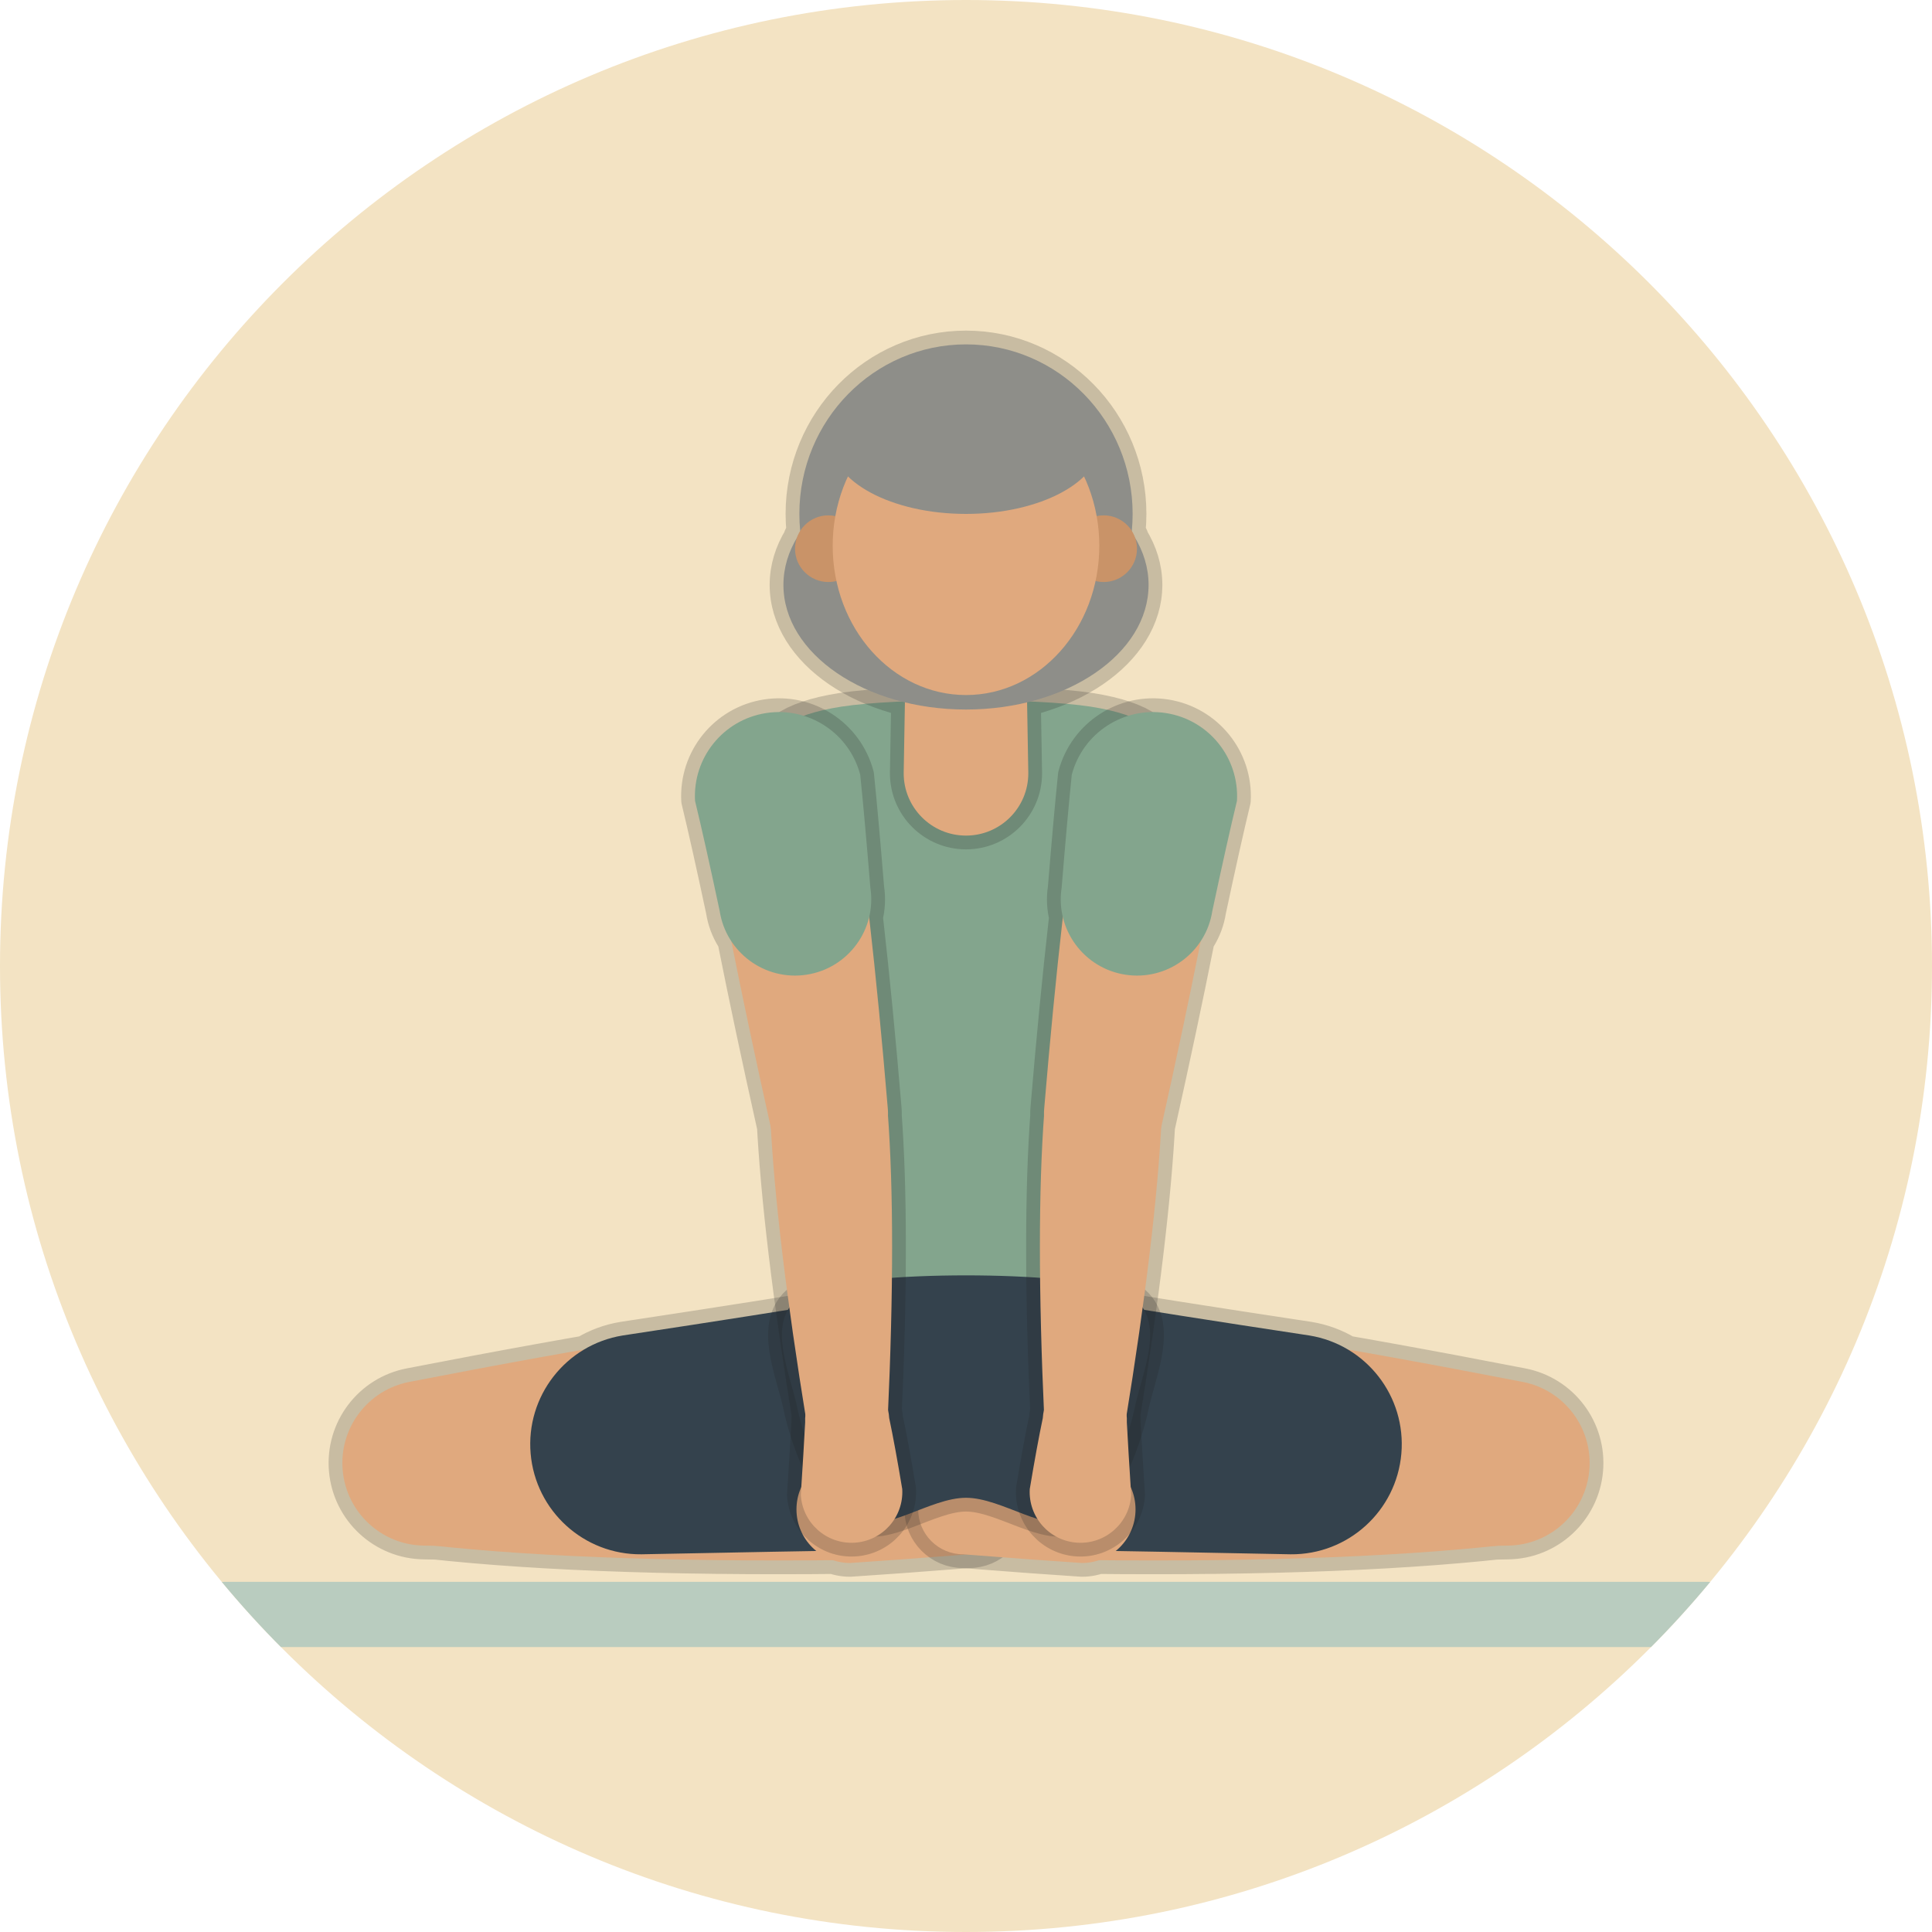
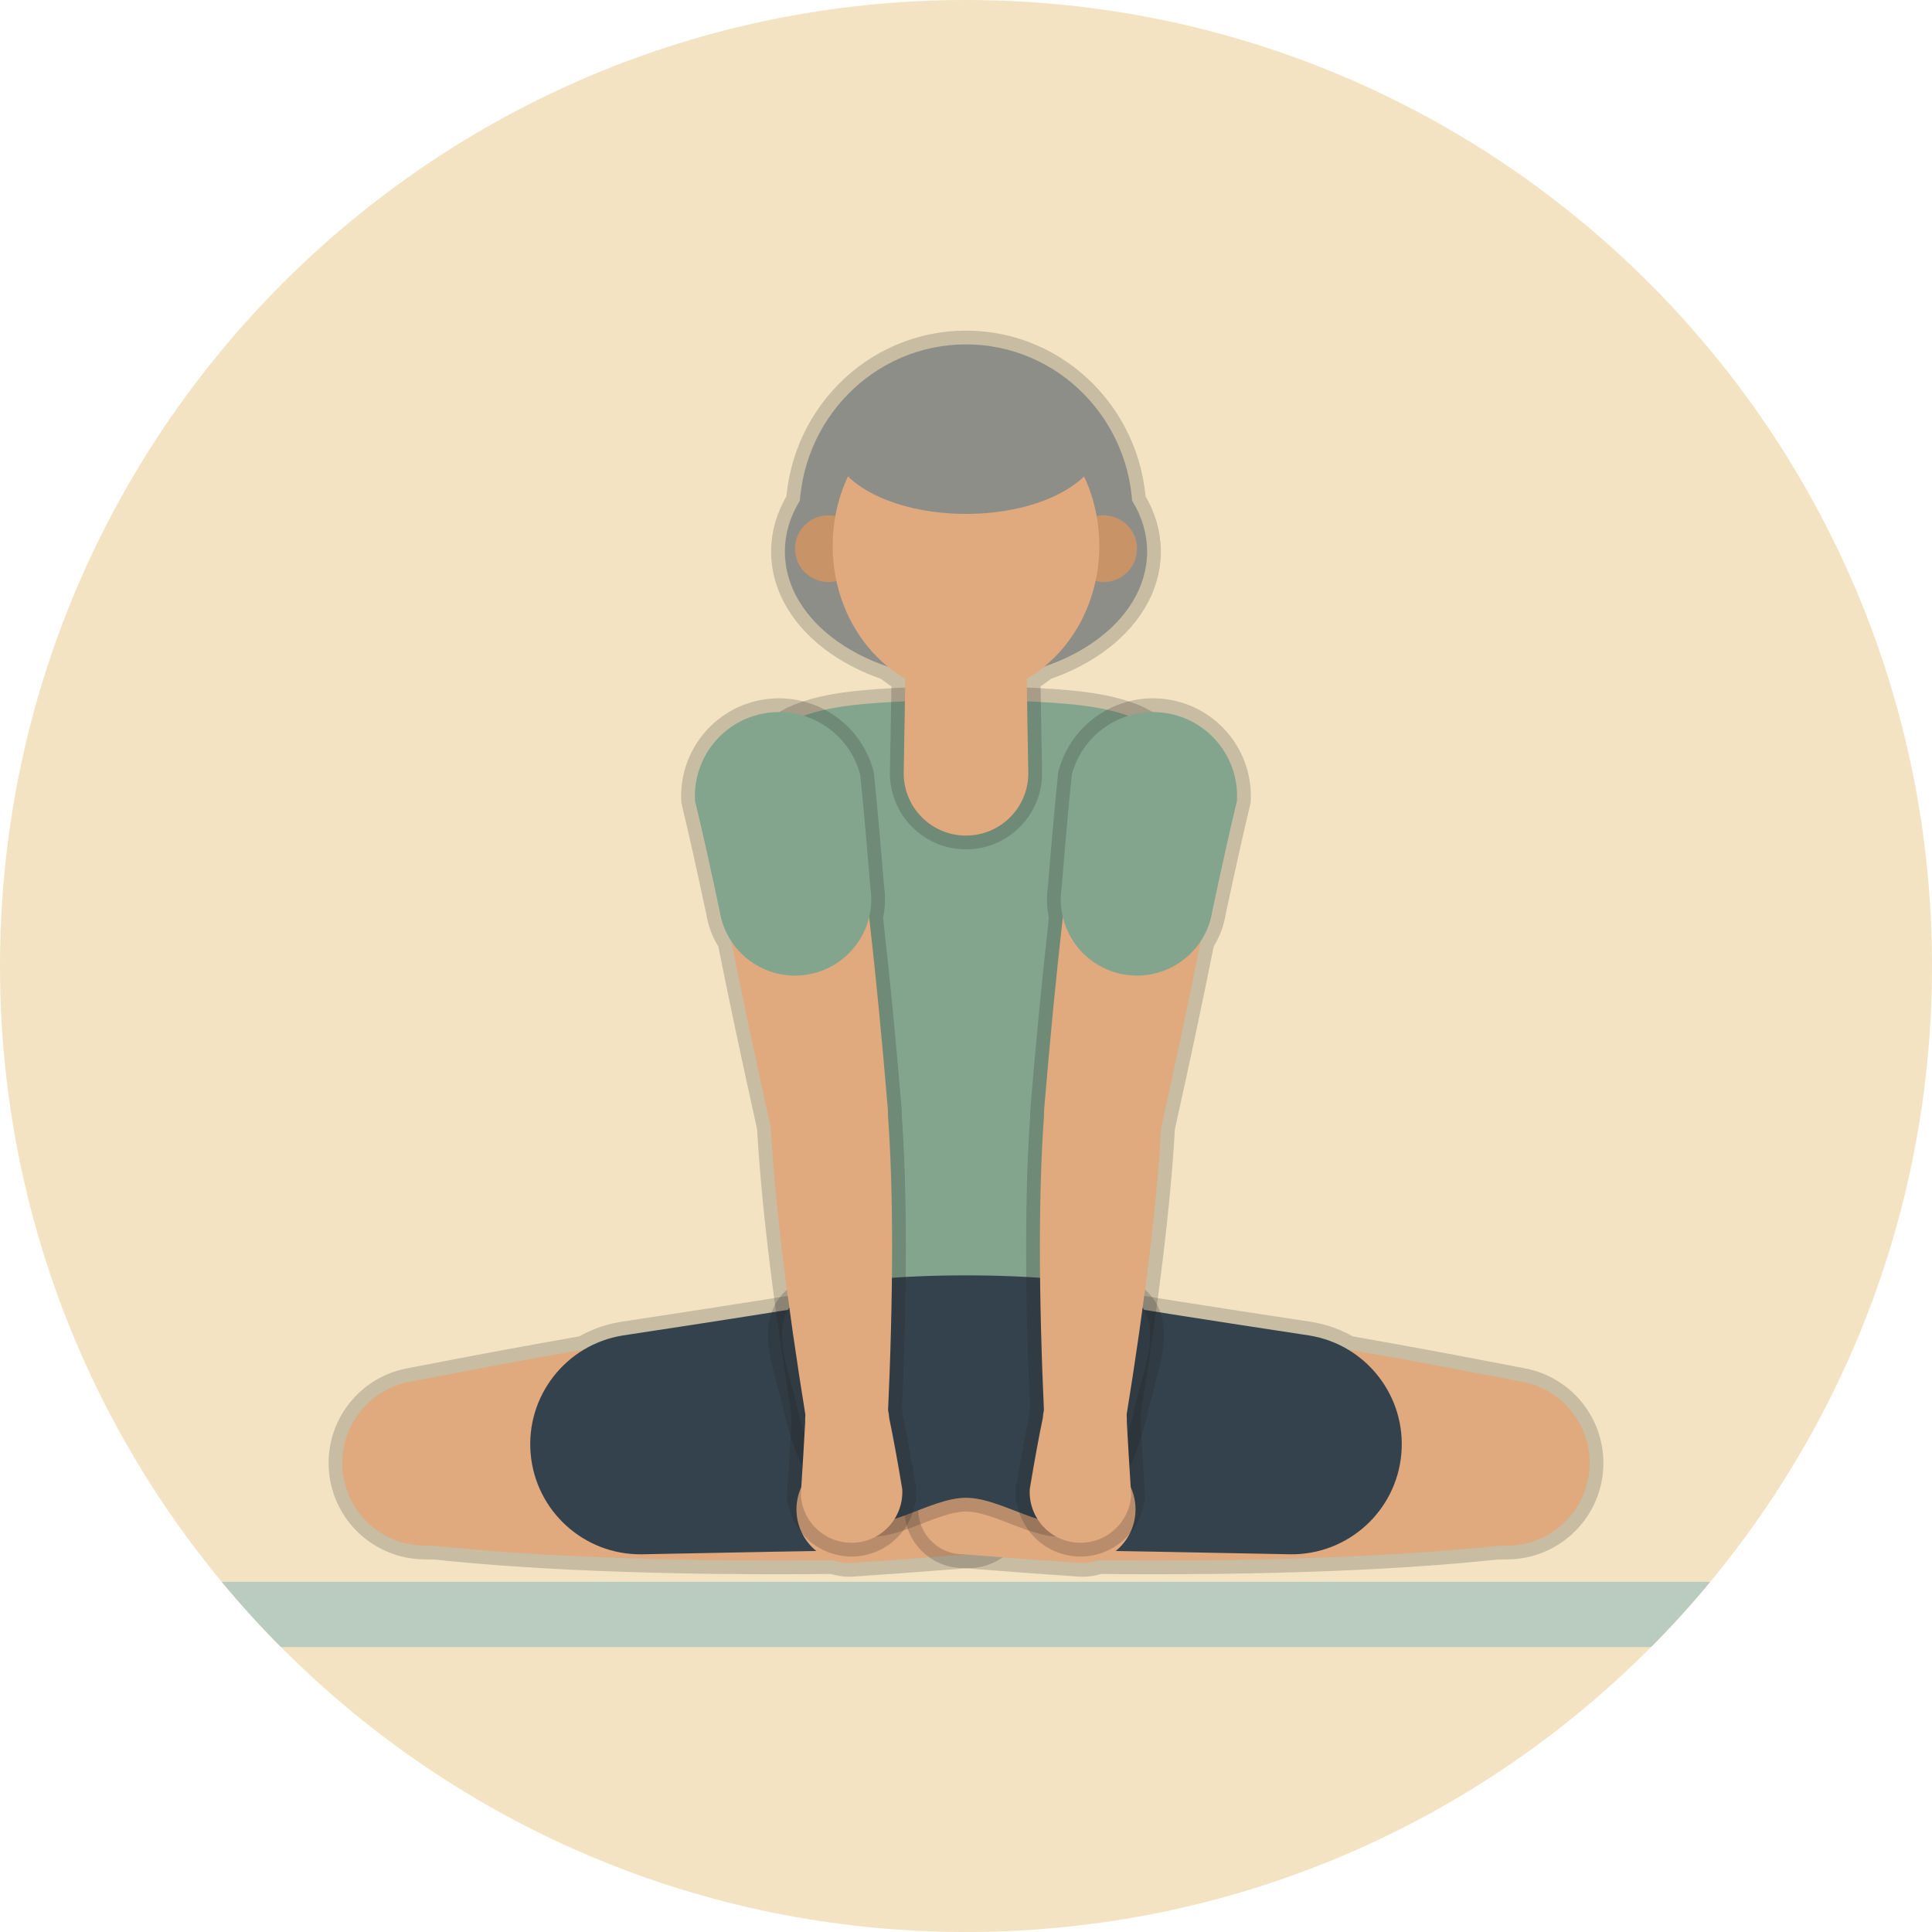
<svg xmlns="http://www.w3.org/2000/svg" viewBox="0 0 200 200" width="400" height="400" role="img" aria-label="Seated figure facing forward with soles together, knees open to the sides and hands at the feet.">
  <circle cx="100" cy="100" r="100" fill="#F3E3C3" />
  <clipPath id="c4aaf02">
    <circle cx="100" cy="100" r="100" />
  </clipPath>
  <g clip-path="url(#c4aaf02)">
    <g transform="translate(100.0 164.5) scale(1.500)">
      <rect x="-53.382" y="-0.5" width="106.764" height="4.5" rx="2.2" fill="#B9CCBF" />
      <g>
        <path d="M-38.5 -3.2Q-27.1 -1.8 -8.4 -2.0A3.5 3.5 0 0 0 -7.7 -9.0Q-25.9 -13.1 -37.3 -14.1A5.5 5.5 0 0 0 -38.5 -3.2ZM-7.7 -19.3Q-19.4 -18.0 -38.4 -14.3A5.7 5.7 0 0 0 -37.4 -3.0Q-18.1 -2.6 -6.3 -3.3A8.0 8.0 0 0 0 -7.7 -19.3ZM-7.8 -20.0Q-13.8 -19.0 -23.7 -17.5A7.6 7.6 0 0 0 -22.4 -2.4Q-12.4 -2.6 -6.2 -2.7A8.7 8.7 0 0 0 -7.8 -20.0ZM-8.0 -1.8Q-4.9 -2.0 0.2 -2.4A3.1 3.1 0 0 0 0.2 -8.6Q-4.9 -9.0 -8.0 -9.2A3.7 3.7 0 0 0 -8.0 -1.8Z" fill="#1E1F1D" stroke="#1E1F1D" stroke-width="1.9" stroke-linejoin="round" opacity="0.2" />
        <path d="M-38.5 -3.2Q-27.1 -1.8 -8.4 -2.0A3.5 3.5 0 0 0 -7.7 -9.0Q-25.9 -13.1 -37.3 -14.1A5.5 5.5 0 0 0 -38.5 -3.2Z" fill="#E0A97E" />
        <path d="M-7.7 -19.3Q-19.4 -18.0 -38.4 -14.3A5.7 5.7 0 0 0 -37.4 -3.0Q-18.1 -2.6 -6.3 -3.3A8.0 8.0 0 0 0 -7.7 -19.3Z" fill="#E0A97E" />
        <path d="M-7.8 -20.0Q-13.8 -19.0 -23.7 -17.5A7.6 7.6 0 0 0 -22.4 -2.4Q-12.4 -2.6 -6.2 -2.7A8.7 8.7 0 0 0 -7.8 -20.0Z" fill="#34424D" />
        <path d="M-8.0 -1.8Q-4.9 -2.0 0.2 -2.4A3.1 3.1 0 0 0 0.2 -8.6Q-4.9 -9.0 -8.0 -9.2A3.7 3.7 0 0 0 -8.0 -1.8Z" fill="#E0A97E" />
      </g>
      <g>
        <path d="M37.3 -14.1Q25.9 -13.1 7.7 -9.0A3.5 3.5 0 0 0 8.4 -2.0Q27.1 -1.8 38.5 -3.2A5.5 5.5 0 0 0 37.3 -14.1ZM6.3 -3.3Q18.1 -2.6 37.4 -3.0A5.7 5.7 0 0 0 38.4 -14.3Q19.4 -18.0 7.7 -19.3A8.0 8.0 0 0 0 6.3 -3.3ZM6.2 -2.7Q12.4 -2.6 22.4 -2.4A7.6 7.6 0 0 0 23.7 -17.5Q13.8 -19.0 7.8 -20.0A8.7 8.7 0 0 0 6.2 -2.7ZM8.0 -9.2Q4.9 -9.0 -0.2 -8.6A3.1 3.1 0 0 0 -0.2 -2.4Q4.9 -2.0 8.0 -1.8A3.7 3.7 0 0 0 8.0 -9.2Z" fill="#1E1F1D" stroke="#1E1F1D" stroke-width="1.9" stroke-linejoin="round" opacity="0.2" />
        <path d="M37.3 -14.1Q25.9 -13.1 7.7 -9.0A3.5 3.5 0 0 0 8.4 -2.0Q27.1 -1.8 38.5 -3.2A5.5 5.5 0 0 0 37.3 -14.1Z" fill="#E0A97E" />
        <path d="M6.3 -3.3Q18.1 -2.6 37.4 -3.0A5.7 5.7 0 0 0 38.4 -14.3Q19.4 -18.0 7.7 -19.3A8.0 8.0 0 0 0 6.3 -3.3Z" fill="#E0A97E" />
        <path d="M6.2 -2.7Q12.4 -2.6 22.4 -2.4A7.6 7.6 0 0 0 23.7 -17.5Q13.8 -19.0 7.8 -20.0A8.7 8.7 0 0 0 6.2 -2.7Z" fill="#34424D" />
        <path d="M8.0 -9.2Q4.9 -9.0 -0.2 -8.6A3.1 3.1 0 0 0 -0.2 -2.4Q4.9 -2.0 8.0 -1.8A3.7 3.7 0 0 0 8.0 -9.2Z" fill="#E0A97E" />
      </g>
      <g>
        <path d="M-11.1 -11.3C-12.8 -15.7 -9.8 -26.8 -10.1 -33.3C-10.3 -39.8 -11.9 -46.3 -12.6 -50.3C-13.3 -54.3 -15.0 -55.6 -14.3 -57.3C-13.7 -59.1 -12.4 -60.3 -8.6 -60.9C-4.7 -61.5 4.7 -61.5 8.6 -60.9C12.4 -60.3 13.7 -59.1 14.3 -57.3C15.0 -55.6 13.3 -54.3 12.6 -50.3C11.9 -46.3 10.3 -39.8 10.1 -33.3C9.8 -26.8 12.8 -15.7 11.1 -11.3C9.5 -7.0 3.7 -7.3 -0.0 -7.3C-3.7 -7.3 -9.5 -7.0 -11.1 -11.3ZM-11.6 -12.3C-12.1 -15.0 -14.3 -19.2 -10.6 -20.6C-6.9 -22.0 6.9 -22.0 10.6 -20.6C14.3 -19.2 12.1 -15.0 11.6 -12.3C11.0 -9.7 9.4 -5.8 7.5 -4.8C5.6 -3.8 2.5 -6.3 -0.0 -6.3C-2.5 -6.3 -5.6 -3.8 -7.5 -4.8C-9.4 -5.8 -11.0 -9.7 -11.6 -12.3Z" fill="#1E1F1D" stroke="#1E1F1D" stroke-width="1.9" stroke-linejoin="round" opacity="0.2" />
        <path d="M-11.1 -11.3C-12.8 -15.7 -9.8 -26.8 -10.1 -33.3C-10.3 -39.8 -11.9 -46.3 -12.6 -50.3C-13.3 -54.3 -15.0 -55.6 -14.3 -57.3C-13.7 -59.1 -12.4 -60.3 -8.6 -60.9C-4.7 -61.5 4.7 -61.5 8.6 -60.9C12.4 -60.3 13.7 -59.1 14.3 -57.3C15.0 -55.6 13.3 -54.3 12.6 -50.3C11.9 -46.3 10.3 -39.8 10.1 -33.3C9.8 -26.8 12.8 -15.7 11.1 -11.3C9.5 -7.0 3.7 -7.3 -0.0 -7.3C-3.7 -7.3 -9.5 -7.0 -11.1 -11.3Z" fill="#83A58D" />
        <path d="M-11.6 -12.3C-12.1 -15.0 -14.3 -19.2 -10.6 -20.6C-6.9 -22.0 6.9 -22.0 10.6 -20.6C14.3 -19.2 12.1 -15.0 11.6 -12.3C11.0 -9.7 9.4 -5.8 7.5 -4.8C5.6 -3.8 2.5 -6.3 -0.0 -6.3C-2.5 -6.3 -5.6 -3.8 -7.5 -4.8C-9.4 -5.8 -11.0 -9.7 -11.6 -12.3Z" fill="#34424D" />
      </g>
      <g>
        <path d="M-18.0 -54.6Q-16.6 -45.9 -13.5 -32.0A4.1 4.1 0 0 0 -5.4 -33.2Q-6.6 -47.5 -8.0 -56.1A5.0 5.0 0 0 0 -18.0 -54.6ZM-18.7 -54.4Q-18.0 -51.5 -17.0 -46.8A5.2 5.2 0 0 0 -6.6 -48.4Q-7.0 -53.3 -7.3 -56.2A5.8 5.8 0 0 0 -18.7 -54.4ZM-13.5 -32.4Q-13.1 -24.4 -11.0 -11.5A2.8 2.8 0 0 0 -5.4 -11.8Q-4.8 -24.9 -5.4 -32.9A4.1 4.1 0 0 0 -13.5 -32.4ZM-11.1 -11.5Q-11.2 -9.6 -11.4 -6.5A3.5 3.5 0 0 0 -4.4 -6.9Q-4.9 -9.9 -5.3 -11.8A2.9 2.9 0 0 0 -11.1 -11.5Z" fill="#1E1F1D" stroke="#1E1F1D" stroke-width="1.9" stroke-linejoin="round" opacity="0.2" />
        <path d="M-18.0 -54.6Q-16.6 -45.9 -13.5 -32.0A4.1 4.1 0 0 0 -5.4 -33.2Q-6.6 -47.5 -8.0 -56.1A5.0 5.0 0 0 0 -18.0 -54.6Z" fill="#E0A97E" />
        <path d="M-18.7 -54.4Q-18.0 -51.5 -17.0 -46.8A5.2 5.2 0 0 0 -6.6 -48.4Q-7.0 -53.3 -7.3 -56.2A5.8 5.8 0 0 0 -18.7 -54.4Z" fill="#83A58D" />
        <path d="M-13.5 -32.4Q-13.1 -24.4 -11.0 -11.5A2.8 2.8 0 0 0 -5.4 -11.8Q-4.8 -24.9 -5.4 -32.9A4.1 4.1 0 0 0 -13.5 -32.4Z" fill="#E0A97E" />
        <path d="M-11.1 -11.5Q-11.2 -9.6 -11.4 -6.5A3.5 3.5 0 0 0 -4.4 -6.9Q-4.9 -9.9 -5.3 -11.8A2.9 2.9 0 0 0 -11.1 -11.5Z" fill="#E0A97E" />
      </g>
      <g>
        <path d="M8.0 -56.1Q6.6 -47.5 5.4 -33.2A4.1 4.1 0 0 0 13.5 -32.0Q16.6 -45.9 18.0 -54.6A5.0 5.0 0 0 0 8.0 -56.1ZM7.3 -56.2Q7.0 -53.3 6.6 -48.4A5.2 5.2 0 0 0 17.0 -46.8Q18.0 -51.5 18.7 -54.4A5.8 5.8 0 0 0 7.3 -56.2ZM5.4 -32.9Q4.8 -24.9 5.4 -11.8A2.8 2.8 0 0 0 11.0 -11.5Q13.1 -24.4 13.5 -32.4A4.1 4.1 0 0 0 5.4 -32.9ZM5.3 -11.8Q4.9 -9.9 4.4 -6.9A3.5 3.5 0 0 0 11.4 -6.5Q11.2 -9.6 11.1 -11.5A2.9 2.9 0 0 0 5.3 -11.8Z" fill="#1E1F1D" stroke="#1E1F1D" stroke-width="1.9" stroke-linejoin="round" opacity="0.2" />
        <path d="M8.0 -56.1Q6.6 -47.5 5.4 -33.2A4.1 4.1 0 0 0 13.5 -32.0Q16.6 -45.9 18.0 -54.6A5.0 5.0 0 0 0 8.0 -56.1Z" fill="#E0A97E" />
        <path d="M7.3 -56.2Q7.0 -53.3 6.6 -48.4A5.2 5.2 0 0 0 17.0 -46.8Q18.0 -51.5 18.7 -54.4A5.8 5.8 0 0 0 7.3 -56.2Z" fill="#83A58D" />
        <path d="M5.4 -32.9Q4.8 -24.9 5.4 -11.8A2.8 2.8 0 0 0 11.0 -11.5Q13.1 -24.4 13.5 -32.4A4.1 4.1 0 0 0 5.4 -32.9Z" fill="#E0A97E" />
        <path d="M5.3 -11.8Q4.9 -9.9 4.4 -6.9A3.5 3.5 0 0 0 11.4 -6.5Q11.2 -9.6 11.1 -11.5A2.9 2.9 0 0 0 5.3 -11.8Z" fill="#E0A97E" />
      </g>
      <g>
-         <path d="M4.3 -56.3Q4.2 -62.6 4.0 -72.8A4.0 4.0 0 0 0 -4.0 -72.8Q-4.2 -62.6 -4.3 -56.3A4.3 4.3 0 0 0 4.3 -56.3ZM0.0 -62.5A11.5 11.7 0.0 1 0 0.0 -85.9A11.5 11.7 0.0 1 0 0.0 -62.5ZM0.0 -60.7A12.6 8.6 0.0 1 0 0.0 -77.9A12.6 8.6 0.0 1 0 0.0 -60.7ZM9.5 -69.5A2.3 2.3 0.0 1 0 9.5 -74.1A2.3 2.3 0.0 1 0 9.5 -69.5ZM-9.5 -69.5A2.3 2.3 0.0 1 0 -9.5 -74.1A2.3 2.3 0.0 1 0 -9.5 -69.5ZM0.0 -61.7A9.2 10.3 0.0 1 0 0.0 -82.3A9.2 10.3 0.0 1 0 0.0 -61.7ZM0.0 -74.2A9.3 5.0 0.0 1 0 0.0 -84.2A9.3 5.0 0.0 1 0 0.0 -74.2Z" fill="#1E1F1D" stroke="#1E1F1D" stroke-width="1.9" stroke-linejoin="round" opacity="0.2" />
+         <path d="M4.3 -56.3Q4.2 -62.6 4.0 -72.8A4.0 4.0 0 0 0 -4.0 -72.8Q-4.2 -62.6 -4.3 -56.3A4.3 4.3 0 0 0 4.3 -56.3ZM0.0 -62.5A11.5 11.7 0.0 1 0 0.0 -85.9A11.5 11.7 0.0 1 0 0.0 -62.5ZM0.0 -62.8A12.5 8.8 0.0 1 0 0.0 -80.4A12.5 8.8 0.0 1 0 0.0 -62.8ZM9.5 -69.5A2.3 2.3 0.0 1 0 9.5 -74.1A2.3 2.3 0.0 1 0 9.5 -69.5ZM-9.5 -69.5A2.3 2.3 0.0 1 0 -9.5 -74.1A2.3 2.3 0.0 1 0 -9.5 -69.5ZM0.0 -61.7A9.2 10.3 0.0 1 0 0.0 -82.3A9.2 10.3 0.0 1 0 0.0 -61.7ZM0.0 -74.2A9.3 5.0 0.0 1 0 0.0 -84.2A9.3 5.0 0.0 1 0 0.0 -74.2Z" fill="#1E1F1D" stroke="#1E1F1D" stroke-width="1.9" stroke-linejoin="round" opacity="0.2" />
        <path d="M4.3 -56.3Q4.2 -62.6 4.0 -72.8A4.0 4.0 0 0 0 -4.0 -72.8Q-4.2 -62.6 -4.3 -56.3A4.3 4.3 0 0 0 4.3 -56.3Z" fill="#E0A97E" />
        <path d="M0.0 -62.5A11.5 11.7 0.0 1 0 0.0 -85.9A11.5 11.7 0.0 1 0 0.0 -62.5Z" fill="#8E8E89" />
-         <path d="M0.0 -60.7A12.6 8.6 0.0 1 0 0.0 -77.9A12.6 8.6 0.0 1 0 0.0 -60.7Z" fill="#8E8E89" />
+         <path d="M0.0 -62.8A12.5 8.8 0.0 1 0 0.0 -80.4A12.5 8.8 0.0 1 0 0.0 -62.8Z" fill="#8E8E89" />
        <path d="M9.5 -69.5A2.3 2.3 0.0 1 0 9.5 -74.1A2.3 2.3 0.0 1 0 9.5 -69.5Z" fill="#C99368" />
        <path d="M-9.5 -69.5A2.3 2.3 0.0 1 0 -9.5 -74.1A2.3 2.3 0.0 1 0 -9.5 -69.5Z" fill="#C99368" />
        <path d="M0.0 -61.7A9.2 10.3 0.0 1 0 0.0 -82.3A9.2 10.3 0.0 1 0 0.0 -61.7Z" fill="#E0A97E" />
        <path d="M0.0 -74.2A9.3 5.0 0.0 1 0 0.0 -84.2A9.3 5.0 0.0 1 0 0.0 -74.2Z" fill="#8E8E89" />
      </g>
    </g>
  </g>
</svg>
